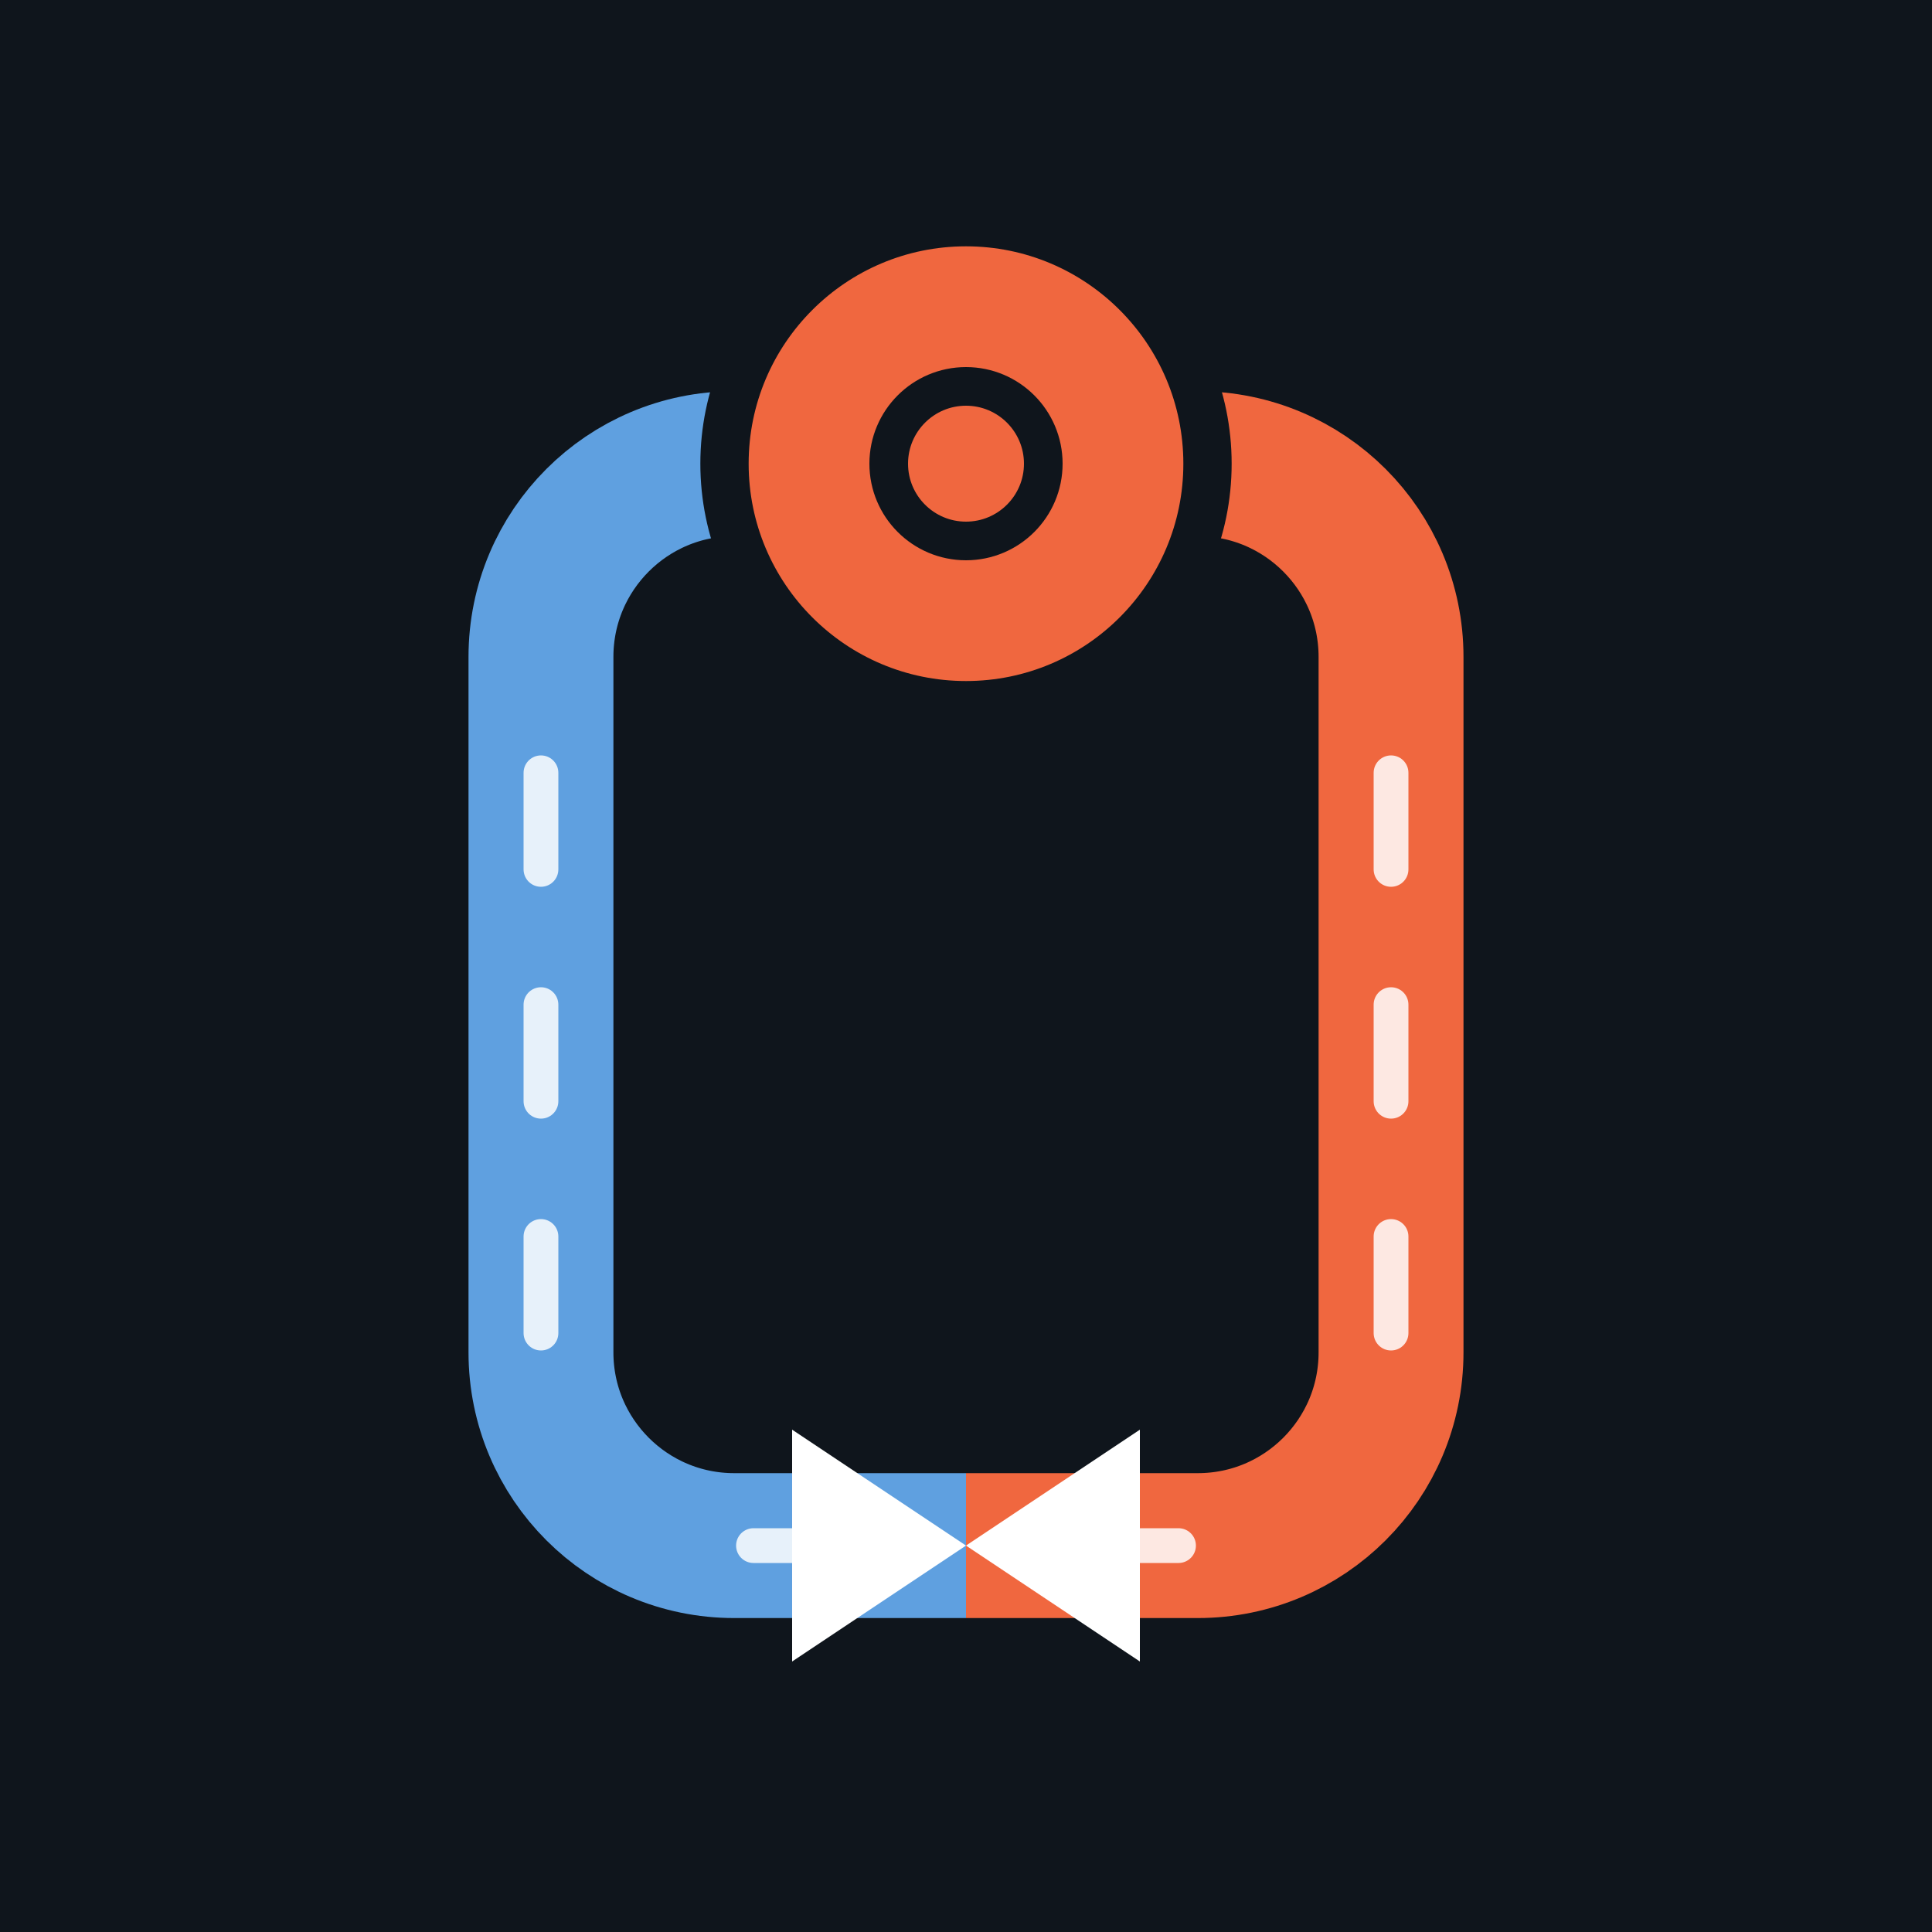
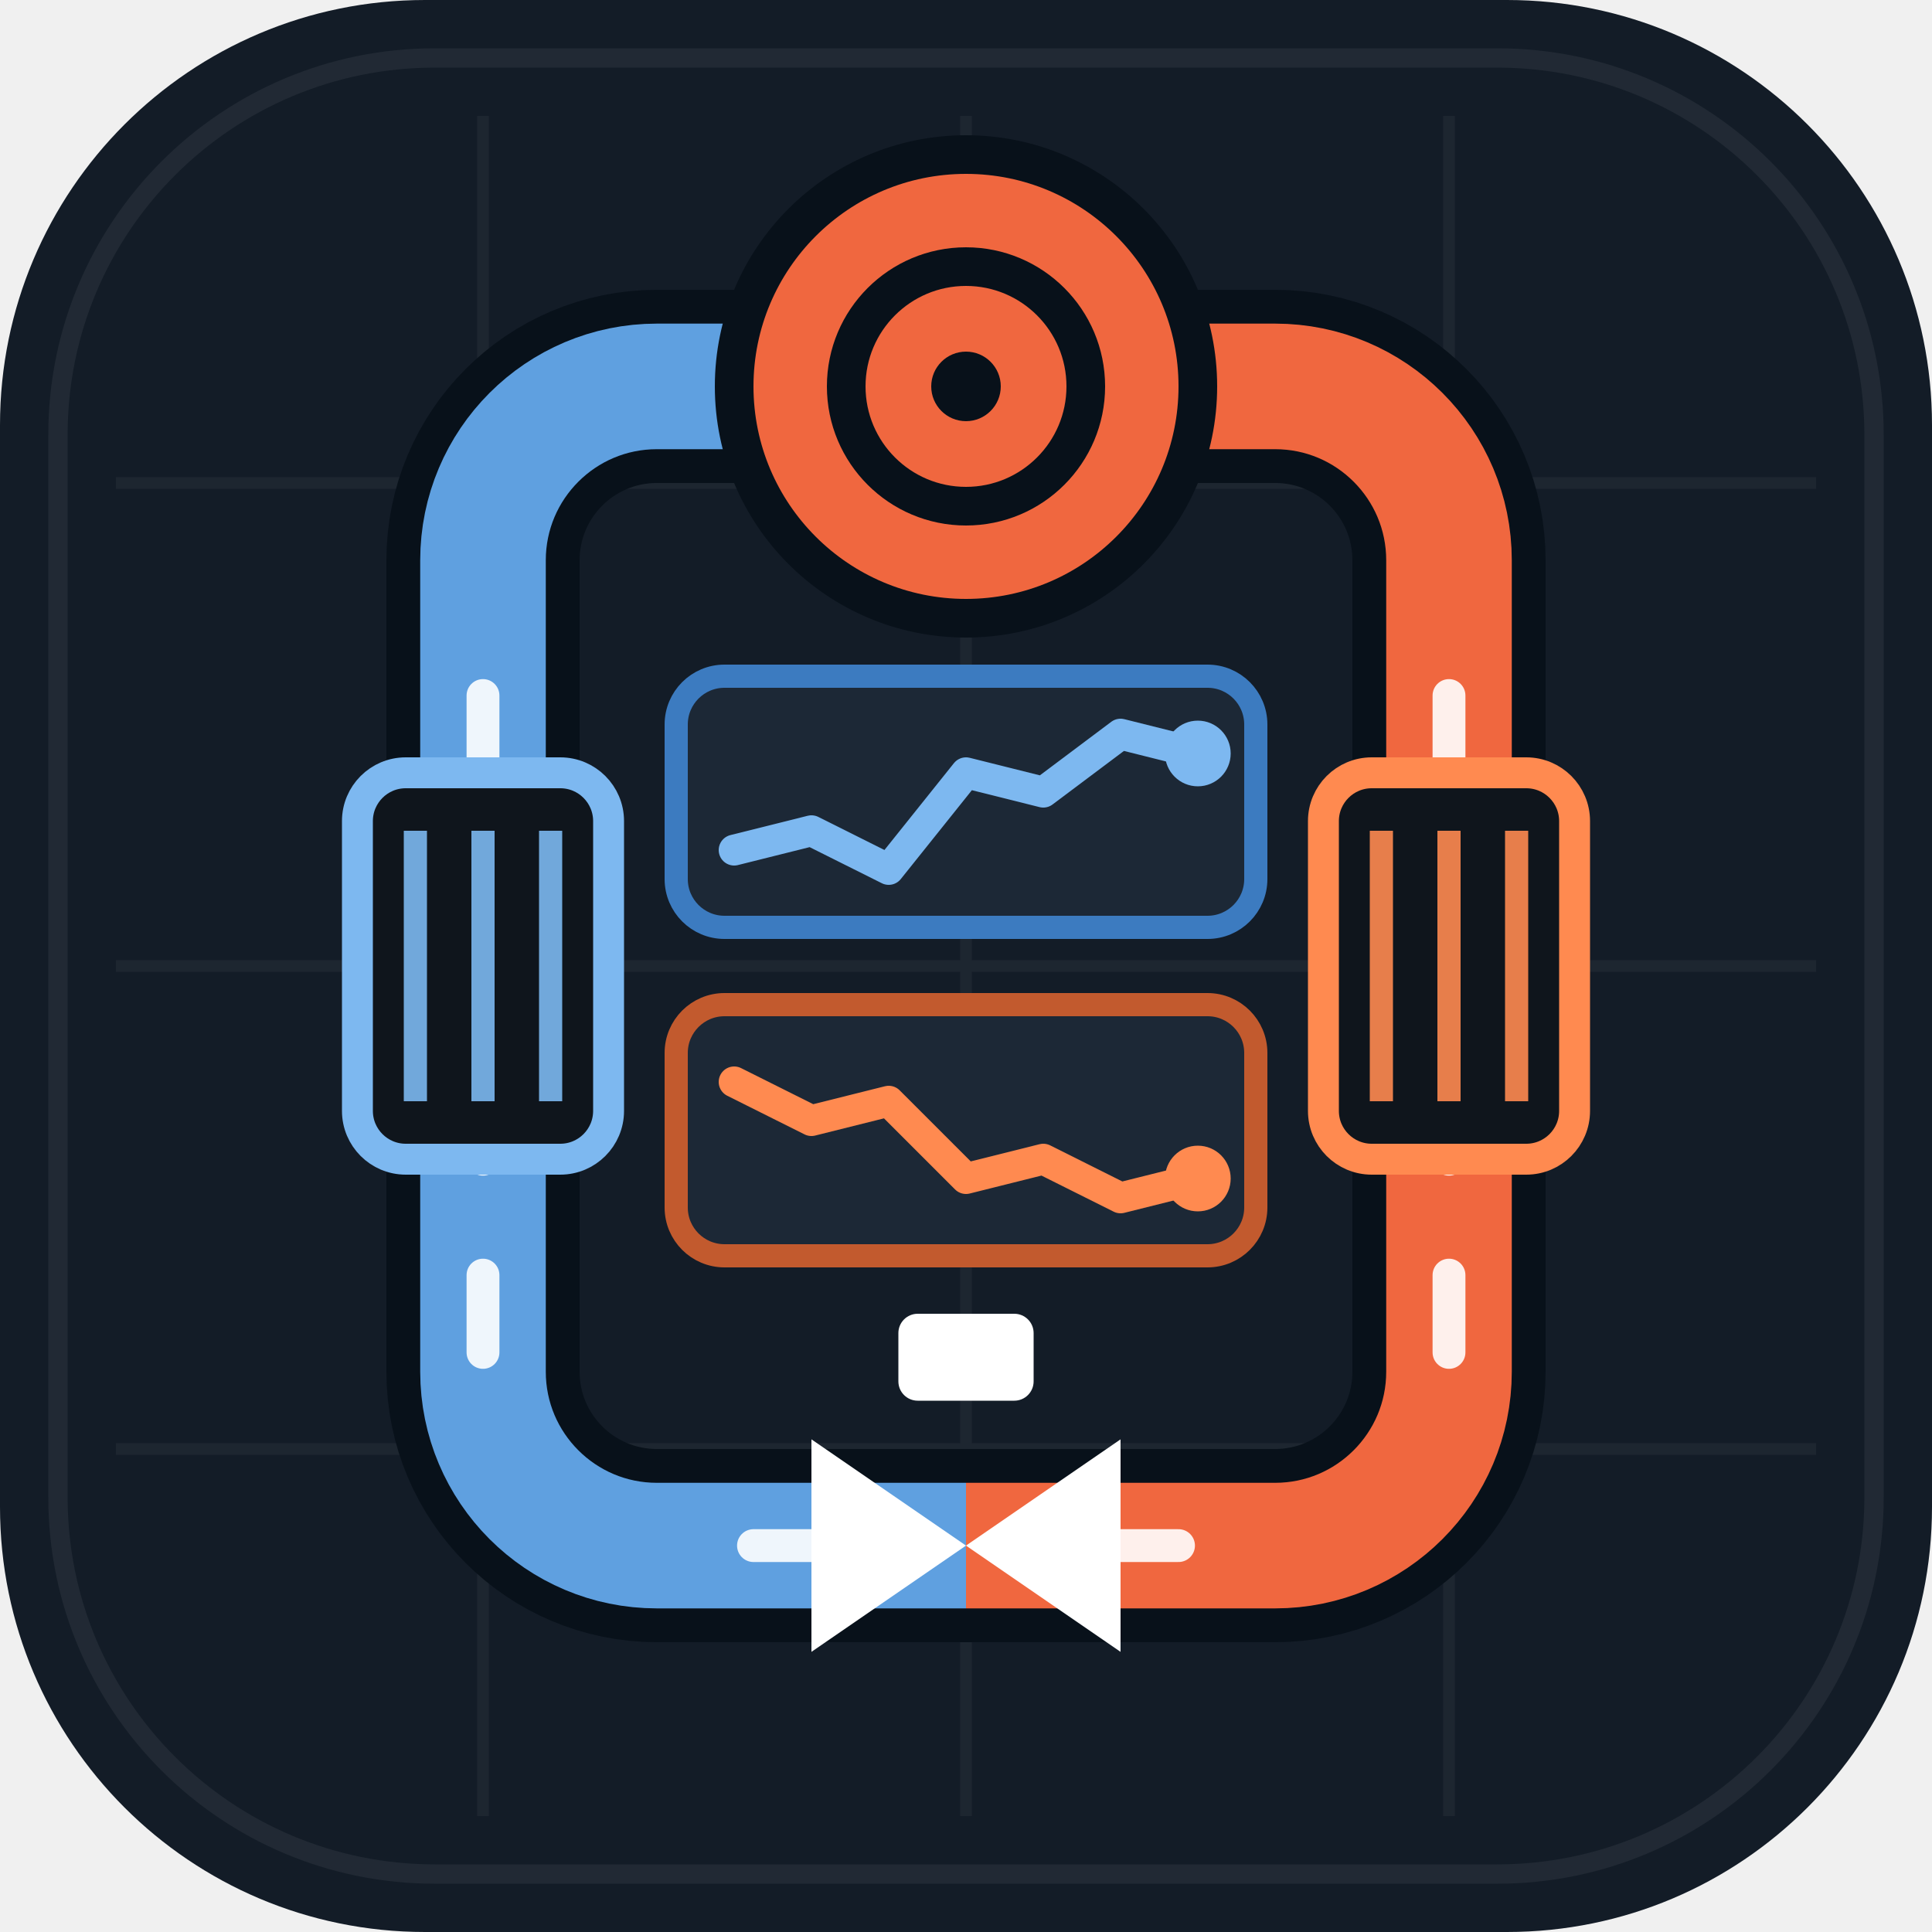
<svg xmlns="http://www.w3.org/2000/svg" viewBox="0 0 100 100">
-   <rect width="100" height="100" fill="#0F151C" />
-   <path d="M50 24 H62 A10 10 0 0 1 72 34 V70 A10 10 0 0 1 62 80 H50" fill="none" stroke="#F0673F" stroke-width="7.5" stroke-linecap="butt" />
-   <path d="M50 24 H38 A10 10 0 0 0 28 34 V70 A10 10 0 0 0 38 80 H50" fill="none" stroke="#5FA0E0" stroke-width="7.5" stroke-linecap="butt" />
-   <g stroke="#FFFFFF" stroke-opacity=".85" stroke-width="1.8" stroke-linecap="round">
-     <path d="M72 40 V45 M72 52 V57 M72 64 V69" />
-     <path d="M28 40 V45 M28 52 V57 M28 64 V69" />
-     <path d="M56 24 H61 M39 24 H44 M56 80 H61 M39 80 H44" />
+   <rect width="100" height="100" rx="22" fill="#131C27" />
+   <rect x="3" y="3" width="94" height="94" rx="19.5" fill="none" stroke="#FFFFFF" stroke-opacity=".06" stroke-width="1" />
+   <g stroke="#FFFFFF" stroke-opacity=".045" stroke-width=".6">
+     <path d="M6 25 H94 M6 50 H94 M6 75 H94 M25 6 V94 M50 6 V94 M75 6 V94" />
  </g>
-   <path d="M41 74 L50 80 L41 86 Z M59 74 L50 80 L59 86 Z" fill="#FFFFFF" />
-   <circle cx="50" cy="24" r="12.5" fill="#F0673F" stroke="#0F151C" stroke-width="2.5" />
-   <circle cx="50" cy="24" r="4" fill="none" stroke="#0F151C" stroke-width="2" />
+   <path d="M50 20 H66 A9 9 0 0 1 75 29 V71 A9 9 0 0 1 66 80 H50" fill="none" stroke="#08111A" stroke-width="10" />
+   <path d="M50 20 H34 A9 9 0 0 0 25 29 V71 A9 9 0 0 0 34 80 H50" fill="none" stroke="#08111A" stroke-width="10" />
+   <path d="M50 20 H66 A9 9 0 0 1 75 29 V71 A9 9 0 0 1 66 80 H50" fill="none" stroke="#F0673F" stroke-width="6.5" />
+   <path d="M50 20 H34 A9 9 0 0 0 25 29 V71 A9 9 0 0 0 34 80 H50" fill="none" stroke="#5FA0E0" stroke-width="6.5" />
+   <g stroke="#FFFFFF" stroke-opacity=".9" stroke-width="1.7" stroke-linecap="round">
+     <path d="M75 36 V40 M75 46 V50 M75 56 V60 M75 66 V70" />
+     <path d="M25 36 V40 M25 46 V50 M25 56 V60 M25 66 V70" />
+     <path d="M57 20 H61 M39 20 H43 M57 80 H61 M39 80 H43" />
+   </g>
+   <rect x="68.5" y="40" width="13" height="20" rx="2.5" fill="#0F151C" stroke="#FF8A50" stroke-width="1.6" />
+   <path d="M71.5 43 V57 M75 43 V57 M78.5 43 V57" stroke="#FF8A50" stroke-width="1.2" stroke-opacity=".9" />
+   <rect x="18.5" y="40" width="13" height="20" rx="2.5" fill="#0F151C" stroke="#7DB8F0" stroke-width="1.6" />
+   <path d="M21.5 43 V57 M25 43 V57 M28.5 43 V57" stroke="#7DB8F0" stroke-width="1.2" stroke-opacity=".9" />
+   <path d="M42 74.5 L50 80 L42 85.5 Z M58 74.5 L50 80 L58 85.5 Z" fill="#FFFFFF" />
+   <rect x="46.5" y="68" width="7" height="4.5" rx="1" fill="#FFFFFF" />
+   <circle cx="50" cy="20" r="13" fill="#08111A" />
+   <circle cx="50" cy="20" r="11" fill="#F0673F" />
+   <circle cx="50" cy="20" r="6.2" fill="none" stroke="#08111A" stroke-width="2" />
+   <circle cx="50" cy="20" r="1.8" fill="#08111A" />
+   <rect x="35" y="35" width="30" height="13" rx="2.5" fill="#1C2836" stroke="#3C7BC0" stroke-width="1.2" />
+   <polyline points="38,44 42,43 46,45 50,40 54,41 58,38 62,39" fill="none" stroke="#7DB8F0" stroke-width="1.6" stroke-linecap="round" stroke-linejoin="round" />
+   <circle cx="62" cy="39" r="1.7" fill="#7DB8F0" />
+   <rect x="35" y="52" width="30" height="13" rx="2.5" fill="#1C2836" stroke="#C25A2E" stroke-width="1.2" />
+   <polyline points="38,56 42,58 46,57 50,61 54,60 58,62 62,61" fill="none" stroke="#FF8A50" stroke-width="1.6" stroke-linecap="round" stroke-linejoin="round" />
+   <circle cx="62" cy="61" r="1.7" fill="#FF8A50" />
</svg>
